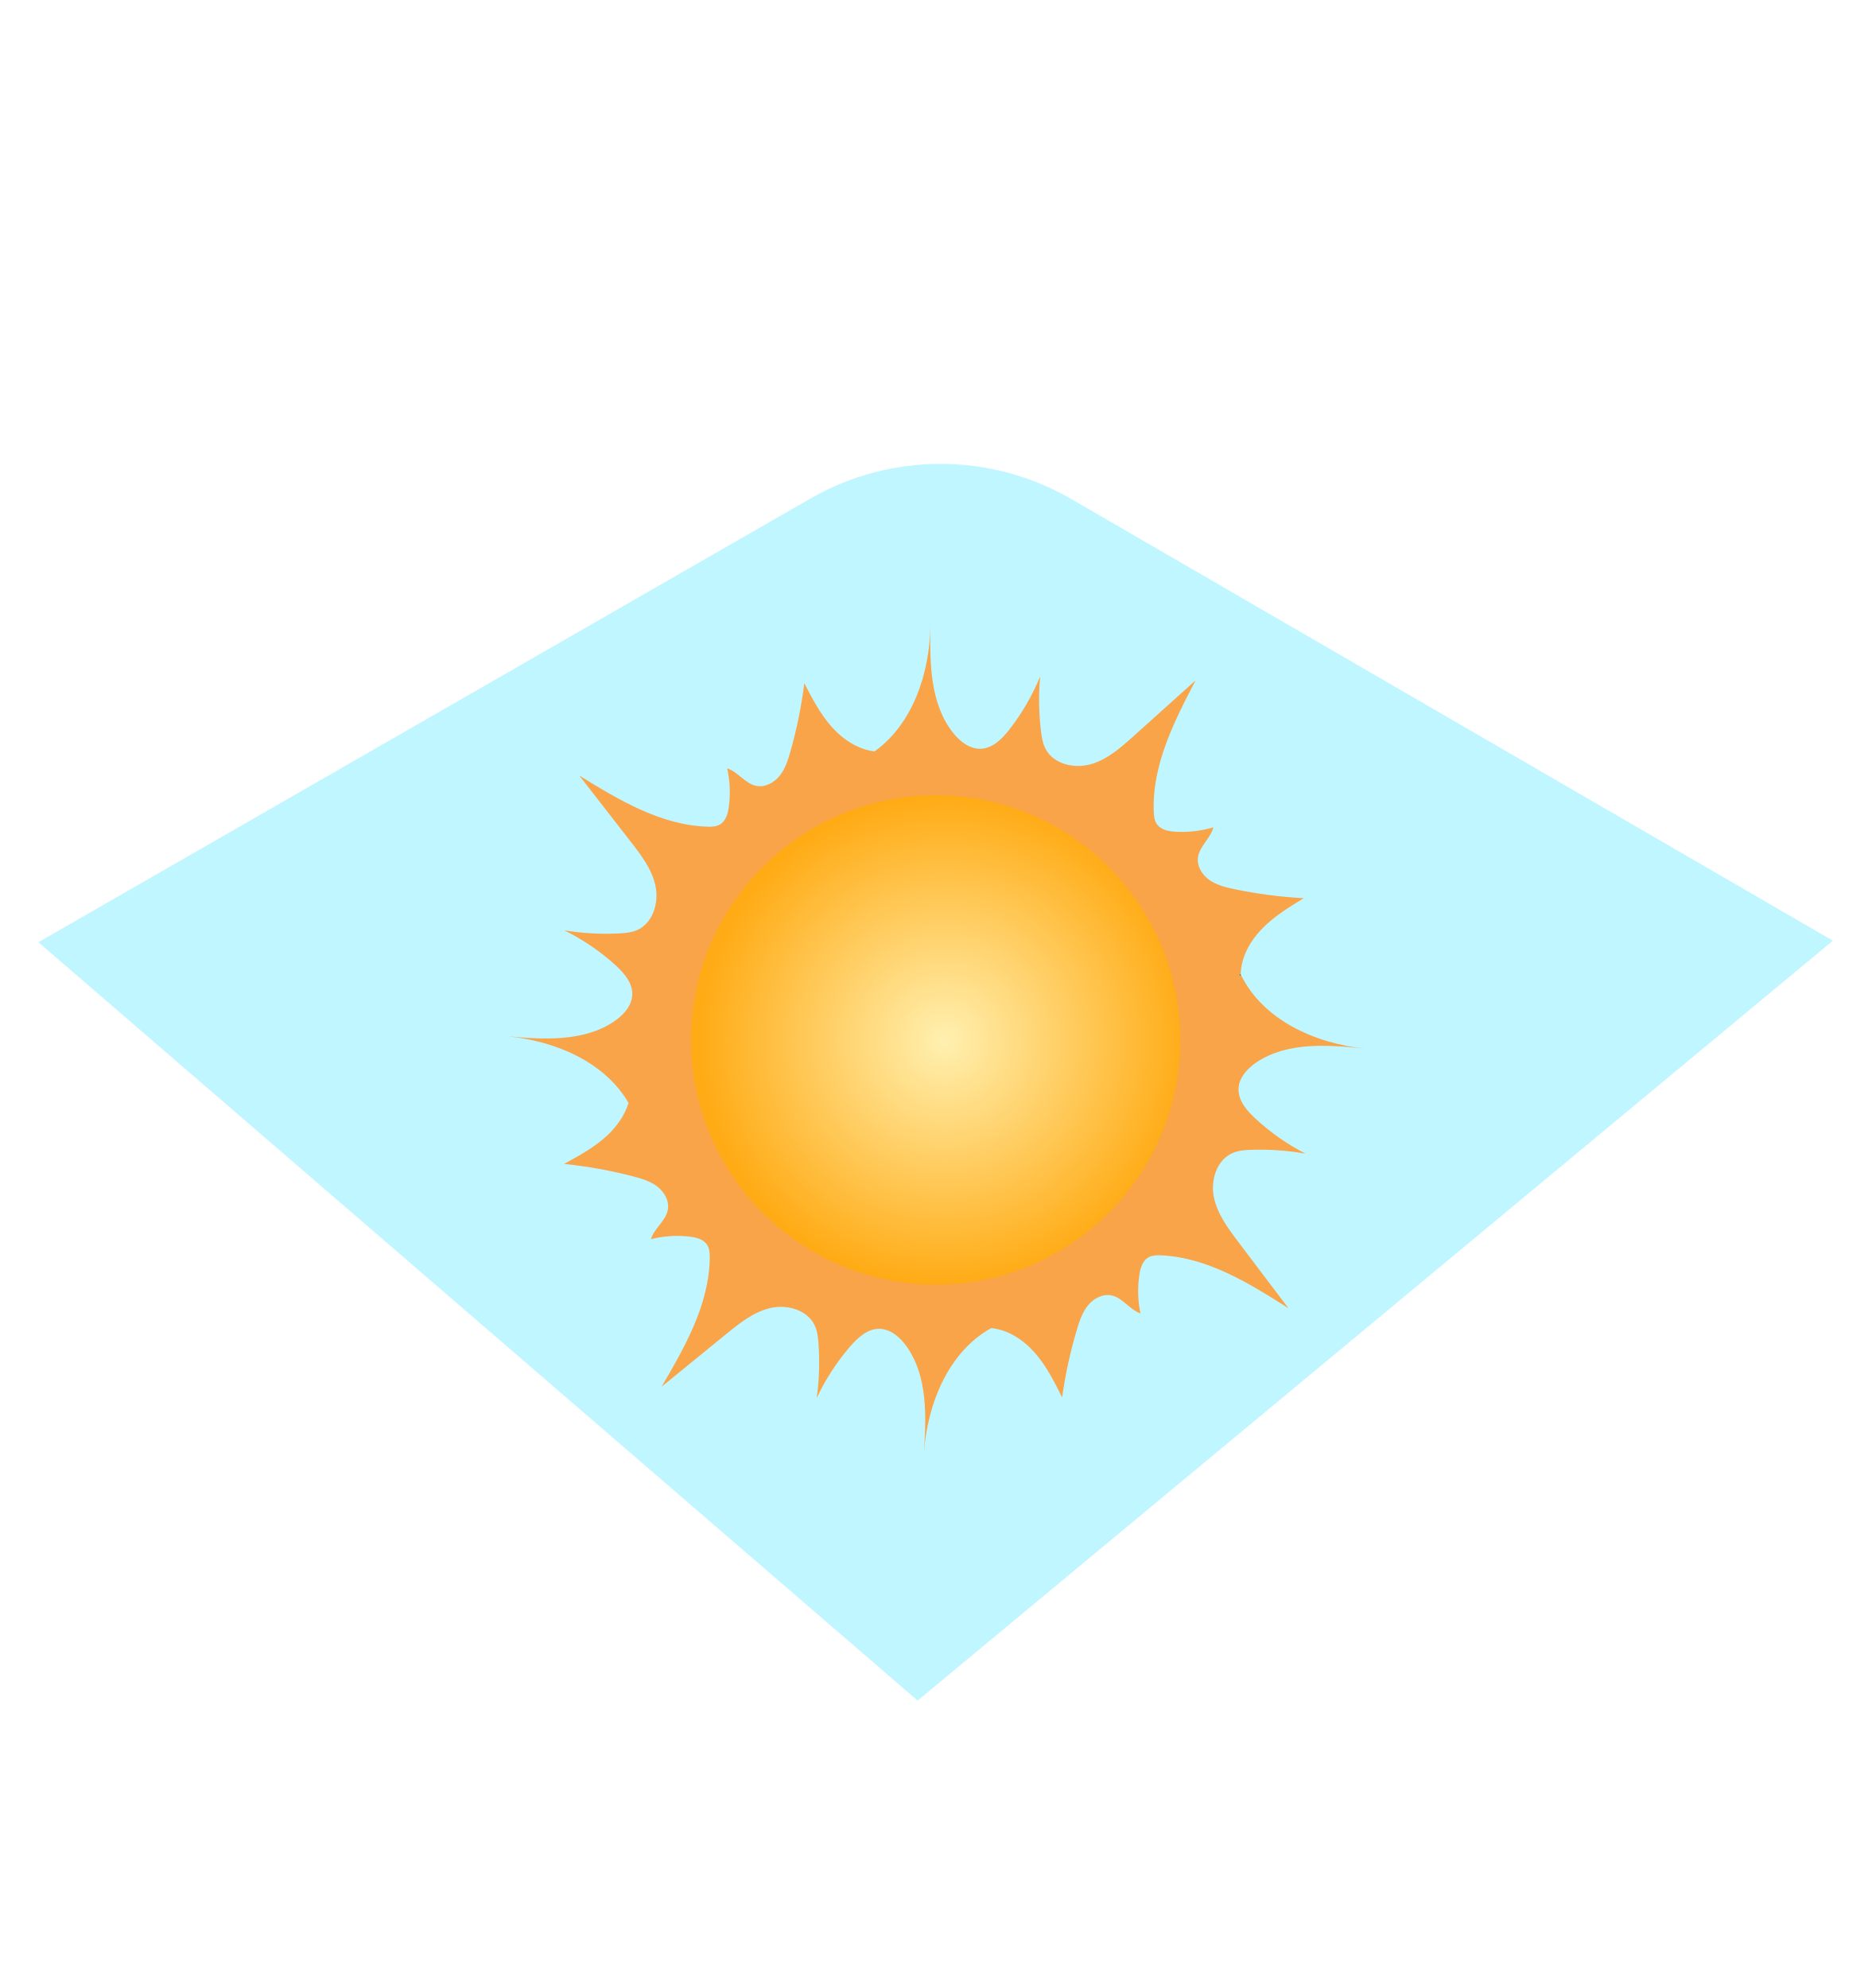
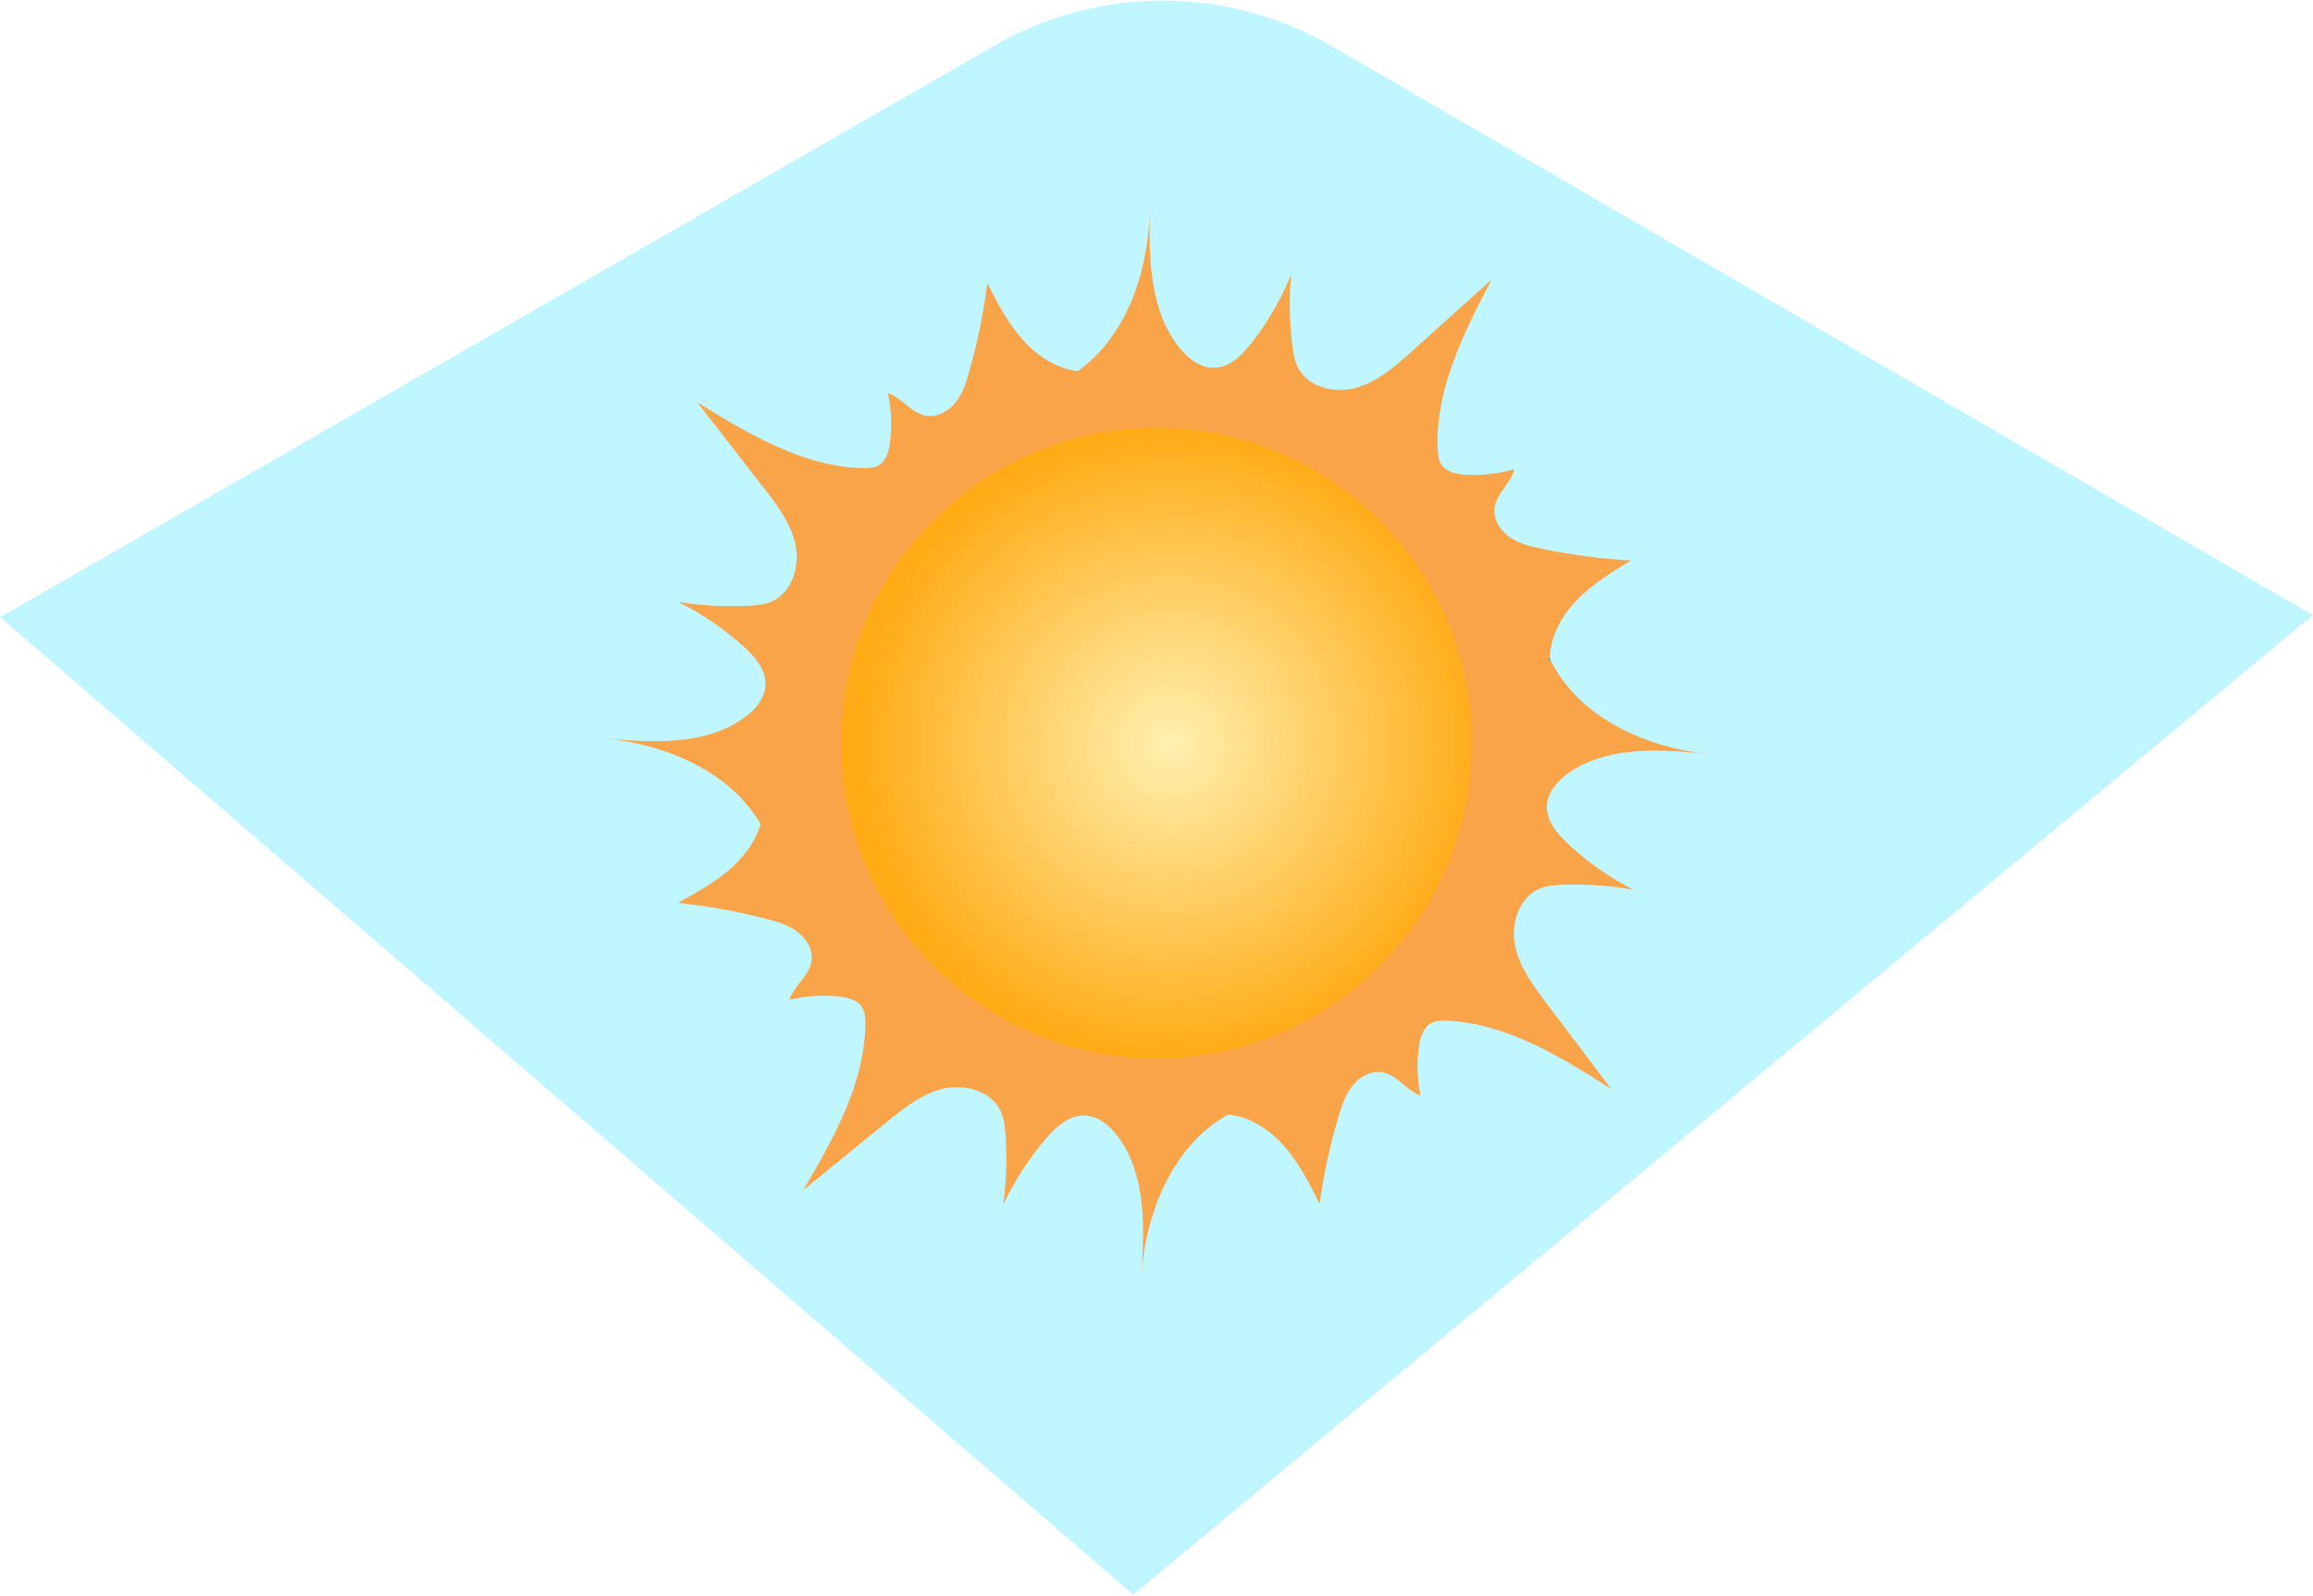
- <svg xmlns="http://www.w3.org/2000/svg" id="Layer_1" width="1828" height="1942" viewBox="0 0 1828 1942">
+ <svg xmlns="http://www.w3.org/2000/svg" id="Layer_1" width="1753" height="1209" viewBox="0 0 1753 1209">
  <defs>
    <style>.cls-1{fill:#269696;}.cls-1,.cls-2,.cls-3,.cls-4,.cls-5{stroke-width:0px;}.cls-6{clip-path:url(#clippath-2);}.cls-2{fill:none;}.cls-7{clip-path:url(#clippath-1);}.cls-8{clip-path:url(#clippath);}.cls-3{fill:url(#radial-gradient);}.cls-4{fill:#c0f6ff;}.cls-5{fill:#f9a448;}</style>
    <clipPath id="clippath">
-       <rect class="cls-2" x="495" y="612" width="838" height="807.71" />
+       <rect class="cls-2" x="457.57" y="159.3" width="838" height="807.71" />
    </clipPath>
    <clipPath id="clippath-1">
-       <rect class="cls-2" x="495" y="612" width="838" height="807.71" />
+       <rect class="cls-2" x="457.57" y="159.3" width="838" height="807.71" />
    </clipPath>
    <clipPath id="clippath-2">
-       <path class="cls-2" d="m675.01,1015.87c0,131.96,106.97,238.93,238.93,238.93s238.93-106.97,238.93-238.93-106.97-238.93-238.93-238.93-238.93,106.97-238.93,238.93" />
+       <path class="cls-2" d="m637.59,563.17c0,131.96,106.97,238.93,238.93,238.93s238.93-106.97,238.93-238.93-106.97-238.93-238.93-238.93-238.93,106.97-238.93,238.93" />
    </clipPath>
-     <radialGradient id="radial-gradient" cx="-4546.58" cy="475.64" fx="-4546.58" fy="475.64" r="2.09" gradientTransform="translate(520644.75 55387.41) scale(114.31 -114.31)" gradientUnits="userSpaceOnUse">
+     <radialGradient id="radial-gradient" cx="-4584.01" cy="22.94" fx="-4584.01" fy="22.94" r="2.09" gradientTransform="translate(524885.9 3185.69) scale(114.31 -114.31)" gradientUnits="userSpaceOnUse">
      <stop offset="0" stop-color="#fff0b0" />
      <stop offset="1" stop-color="#ffab15" />
    </radialGradient>
  </defs>
-   <path class="cls-4" d="m896.36,1661.25L37.5,920.43l754.02-433.36c79.02-45.41,176.26-45.22,255.1.5l743.74,431.35-894.01,742.32Z" />
+   <path class="cls-4" d="m858.93,1208.55L.07,467.73,754.09,34.37c79.02-45.41,176.26-45.22,255.1.5l743.74,431.35-894.01,742.32Z" />
  <g id="Artwork_1">
    <g class="cls-8">
      <g class="cls-7">
-         <path class="cls-1" d="m1211.96,951.74c-.02.6-.02,1.19-.02,1.76l-1.34-.79,1.08-1.54c.09.2.18.37.29.57" />
-         <path class="cls-1" d="m1211.96,951.74c-.02.6-.02,1.19-.02,1.76l-1.34-.79,1.08-1.54c.09.2.18.37.29.57" />
-         <path class="cls-5" d="m1209.82,1063.68c-.35,11.4,7.94,21.1,16.31,28.86,14.68,13.64,31.26,25.24,49.07,34.41-17.5-3.09-35.34-4.34-53.13-3.73-6.04.2-12.21.66-17.79,3-15.5,6.52-21.89,26.19-18.67,42.7,3.22,16.51,13.64,30.55,23.76,43.98,16.4,21.69,32.78,43.36,49.16,65.05-38.31-24.4-78.94-49.55-124.31-51.67-4.26-.18-8.73-.11-12.41,1.99-5.78,3.3-7.89,10.51-8.88,17.11-1.87,12.48-1.5,25.28,1.08,37.63-10.6-3.66-17.33-15.3-28.3-17.57-8.47-1.76-17.26,2.84-22.79,9.5-5.51,6.66-8.35,15.1-10.85,23.39-6.55,21.85-11.42,44.18-14.57,66.75-7.65-15.32-15.41-30.82-26.74-43.67-11.02-12.52-25.99-22.44-42.55-24.07-41.95,23.39-62.49,74.2-65.76,122.39,2.4-36,3.95-75.24-17-104.64-6.39-8.99-15.85-17.08-26.87-17.02-11.42.09-20.81,8.73-28.26,17.37-13.07,15.19-24.07,32.16-32.56,50.3,2.45-17.61,3.04-35.47,1.76-53.22-.44-6.04-1.12-12.19-3.66-17.68-7.08-15.25-26.98-20.9-43.36-17.08-16.38,3.81-30.02,14.75-43.07,25.37-21.05,17.17-42.12,34.34-63.2,51.52,22.97-39.17,46.62-80.7,47.06-126.13.02-4.23-.2-8.71-2.45-12.32-3.51-5.64-10.8-7.5-17.41-8.24-12.54-1.41-25.33-.57-37.56,2.47,3.26-10.71,14.64-17.88,16.53-28.92,1.45-8.53-3.48-17.17-10.34-22.44-6.88-5.27-15.41-7.78-23.79-9.96-22.07-5.75-44.57-9.79-67.25-12.12,15.03-8.2,30.24-16.53,42.68-28.3,9.08-8.62,16.62-19.4,20.26-31.28-23.28-40.23-72.17-60.86-118.97-65.12,35.95,3.22,75.15,5.66,105-14.59,9.15-6.19,17.46-15.45,17.63-26.5.18-11.4-8.25-20.99-16.71-28.64-14.9-13.43-31.61-24.8-49.58-33.7,17.57,2.84,35.4,3.86,53.17,2.97,6.04-.29,12.21-.82,17.77-3.24,15.41-6.74,21.49-26.5,18.05-42.96-3.44-16.47-14.06-30.36-24.38-43.63-16.69-21.47-33.37-42.92-50.06-64.37,38.64,23.85,79.62,48.45,125.03,49.91,4.23.13,8.71,0,12.37-2.14,5.73-3.4,7.76-10.65,8.64-17.24,1.7-12.5,1.15-25.31-1.61-37.61,10.65,3.51,17.55,15.03,28.55,17.17,8.49,1.65,17.24-3.09,22.66-9.83,5.42-6.74,8.13-15.21,10.51-23.54,6.24-21.91,10.8-44.33,13.62-66.95,7.87,15.21,15.85,30.6,27.36,43.3,10.82,11.97,25.31,21.45,41.27,23.3,37.08-26.45,53.66-75.76,54.54-121.97-.64,36.09-.28,75.35,22.04,103.69,6.81,8.69,16.66,16.31,27.67,15.69,11.4-.64,20.37-9.7,27.38-18.69,12.32-15.81,22.48-33.31,30.09-51.85-1.59,17.72-1.3,35.6.82,53.23.73,6.02,1.7,12.12,4.52,17.48,7.8,14.9,27.95,19.57,44.13,14.97,16.18-4.61,29.27-16.18,41.79-27.42,20.19-18.19,40.41-36.35,60.62-54.52-21.05,40.25-42.65,82.89-40.89,128.25.18,4.26.62,8.71,3.04,12.19,3.77,5.49,11.16,6.99,17.79,7.41,12.59.79,25.33-.66,37.41-4.28-2.76,10.87-13.78,18.56-15.1,29.69-1.03,8.58,4.3,16.95,11.4,21.89,7.12,4.94,15.76,7.05,24.22,8.82,22.33,4.65,44.99,7.63,67.76,8.84-14.62,8.93-29.41,17.99-41.25,30.35-11.44,11.93-19.99,27.51-20.32,43.98-.11-.2-.2-.38-.29-.57l-1.08,1.54,1.34.79c0-.57,0-1.17.02-1.76,21.18,44.31,72.15,67.43,121.04,72.57-35.89-3.72-75.04-6.7-105.19,13.12-9.21,6.06-17.66,15.23-17.99,26.25" />
+         <path class="cls-1" d="m1174.53,499.04c-.02.6-.02,1.19-.02,1.76l-1.34-.79,1.08-1.54c.09.2.18.37.29.57" />
+         <path class="cls-1" d="m1174.53,499.04c-.02.6-.02,1.19-.02,1.76l-1.34-.79,1.08-1.54c.09.2.18.37.29.57" />
+         <path class="cls-5" d="m1172.39,610.98c-.35,11.4,7.94,21.1,16.31,28.86,14.68,13.64,31.26,25.24,49.07,34.41-17.5-3.09-35.34-4.34-53.13-3.73-6.04.2-12.21.66-17.79,3-15.5,6.52-21.89,26.19-18.67,42.7,3.22,16.51,13.64,30.55,23.76,43.98,16.4,21.69,32.78,43.36,49.16,65.05-38.31-24.4-78.94-49.55-124.31-51.67-4.26-.18-8.73-.11-12.41,1.99-5.78,3.3-7.89,10.51-8.88,17.11-1.87,12.48-1.5,25.28,1.08,37.63-10.6-3.66-17.33-15.3-28.3-17.57-8.47-1.76-17.26,2.84-22.79,9.5-5.51,6.66-8.35,15.1-10.85,23.39-6.55,21.85-11.42,44.18-14.57,66.75-7.65-15.32-15.41-30.82-26.74-43.67-11.02-12.52-25.99-22.44-42.55-24.07-41.95,23.39-62.49,74.2-65.76,122.39,2.4-36,3.95-75.24-17-104.64-6.39-8.99-15.85-17.08-26.87-17.02-11.42.09-20.81,8.73-28.26,17.37-13.07,15.19-24.07,32.16-32.56,50.3,2.45-17.61,3.04-35.47,1.76-53.22-.44-6.04-1.12-12.19-3.66-17.68-7.08-15.25-26.98-20.9-43.36-17.08-16.38,3.81-30.02,14.75-43.07,25.37-21.05,17.17-42.12,34.34-63.2,51.52,22.97-39.17,46.62-80.7,47.06-126.13.02-4.23-.2-8.71-2.45-12.32-3.51-5.64-10.8-7.5-17.41-8.24-12.54-1.41-25.33-.57-37.56,2.47,3.26-10.71,14.64-17.88,16.53-28.92,1.45-8.53-3.48-17.17-10.34-22.44-6.88-5.27-15.41-7.78-23.79-9.96-22.07-5.75-44.57-9.79-67.25-12.12,15.03-8.2,30.24-16.53,42.68-28.3,9.08-8.62,16.62-19.4,20.26-31.28-23.28-40.23-72.17-60.86-118.97-65.12,35.95,3.22,75.15,5.66,105-14.59,9.15-6.19,17.46-15.45,17.63-26.5.18-11.4-8.25-20.99-16.71-28.64-14.9-13.43-31.61-24.8-49.58-33.7,17.57,2.84,35.4,3.86,53.17,2.97,6.04-.29,12.21-.82,17.77-3.24,15.41-6.74,21.49-26.5,18.05-42.96-3.44-16.47-14.06-30.36-24.38-43.63-16.69-21.47-33.37-42.92-50.06-64.37,38.64,23.85,79.62,48.45,125.03,49.91,4.23.13,8.71,0,12.37-2.14,5.73-3.4,7.76-10.65,8.64-17.24,1.7-12.5,1.15-25.31-1.61-37.61,10.65,3.51,17.55,15.03,28.55,17.17,8.49,1.65,17.24-3.09,22.66-9.83,5.42-6.74,8.13-15.21,10.51-23.54,6.24-21.91,10.8-44.33,13.62-66.95,7.87,15.21,15.85,30.6,27.36,43.3,10.82,11.97,25.31,21.45,41.27,23.3,37.08-26.45,53.66-75.76,54.54-121.97-.64,36.09-.28,75.35,22.04,103.69,6.81,8.69,16.66,16.31,27.67,15.69,11.4-.64,20.37-9.7,27.38-18.69,12.32-15.81,22.48-33.31,30.09-51.85-1.59,17.72-1.3,35.6.82,53.23.73,6.02,1.7,12.12,4.52,17.48,7.8,14.9,27.95,19.57,44.13,14.97,16.18-4.61,29.27-16.18,41.79-27.42,20.19-18.19,40.41-36.35,60.62-54.52-21.05,40.25-42.65,82.89-40.89,128.25.18,4.26.62,8.71,3.04,12.19,3.77,5.49,11.16,6.99,17.79,7.41,12.59.79,25.33-.66,37.41-4.28-2.76,10.87-13.78,18.56-15.1,29.69-1.03,8.58,4.3,16.95,11.4,21.89,7.12,4.94,15.76,7.05,24.22,8.82,22.33,4.65,44.99,7.63,67.76,8.84-14.62,8.93-29.41,17.99-41.25,30.35-11.44,11.93-19.99,27.51-20.32,43.98-.11-.2-.2-.38-.29-.57l-1.08,1.54,1.34.79c0-.57,0-1.17.02-1.76,21.18,44.31,72.15,67.43,121.04,72.57-35.89-3.72-75.04-6.7-105.19,13.12-9.21,6.06-17.66,15.23-17.99,26.25" />
      </g>
      <g class="cls-6">
-         <rect class="cls-3" x="675.01" y="776.94" width="477.86" height="477.86" />
+         <rect class="cls-3" x="637.59" y="324.24" width="477.86" height="477.86" />
      </g>
    </g>
  </g>
</svg>
